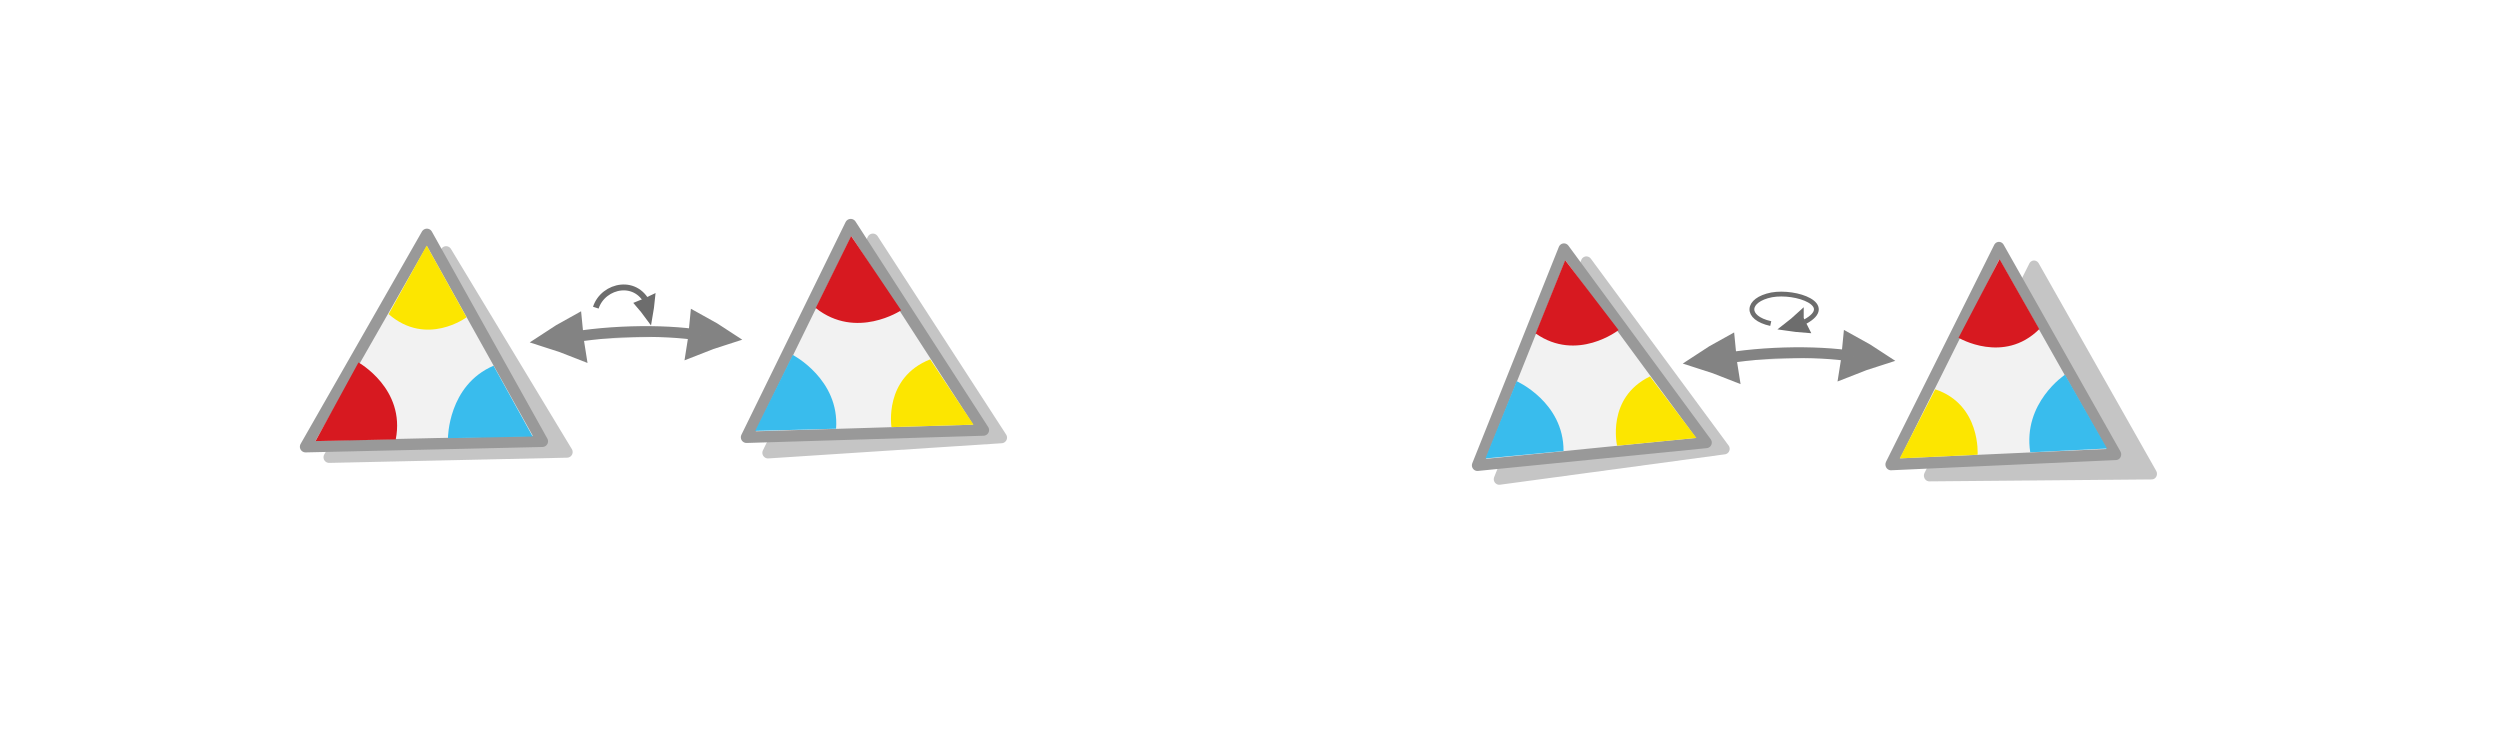
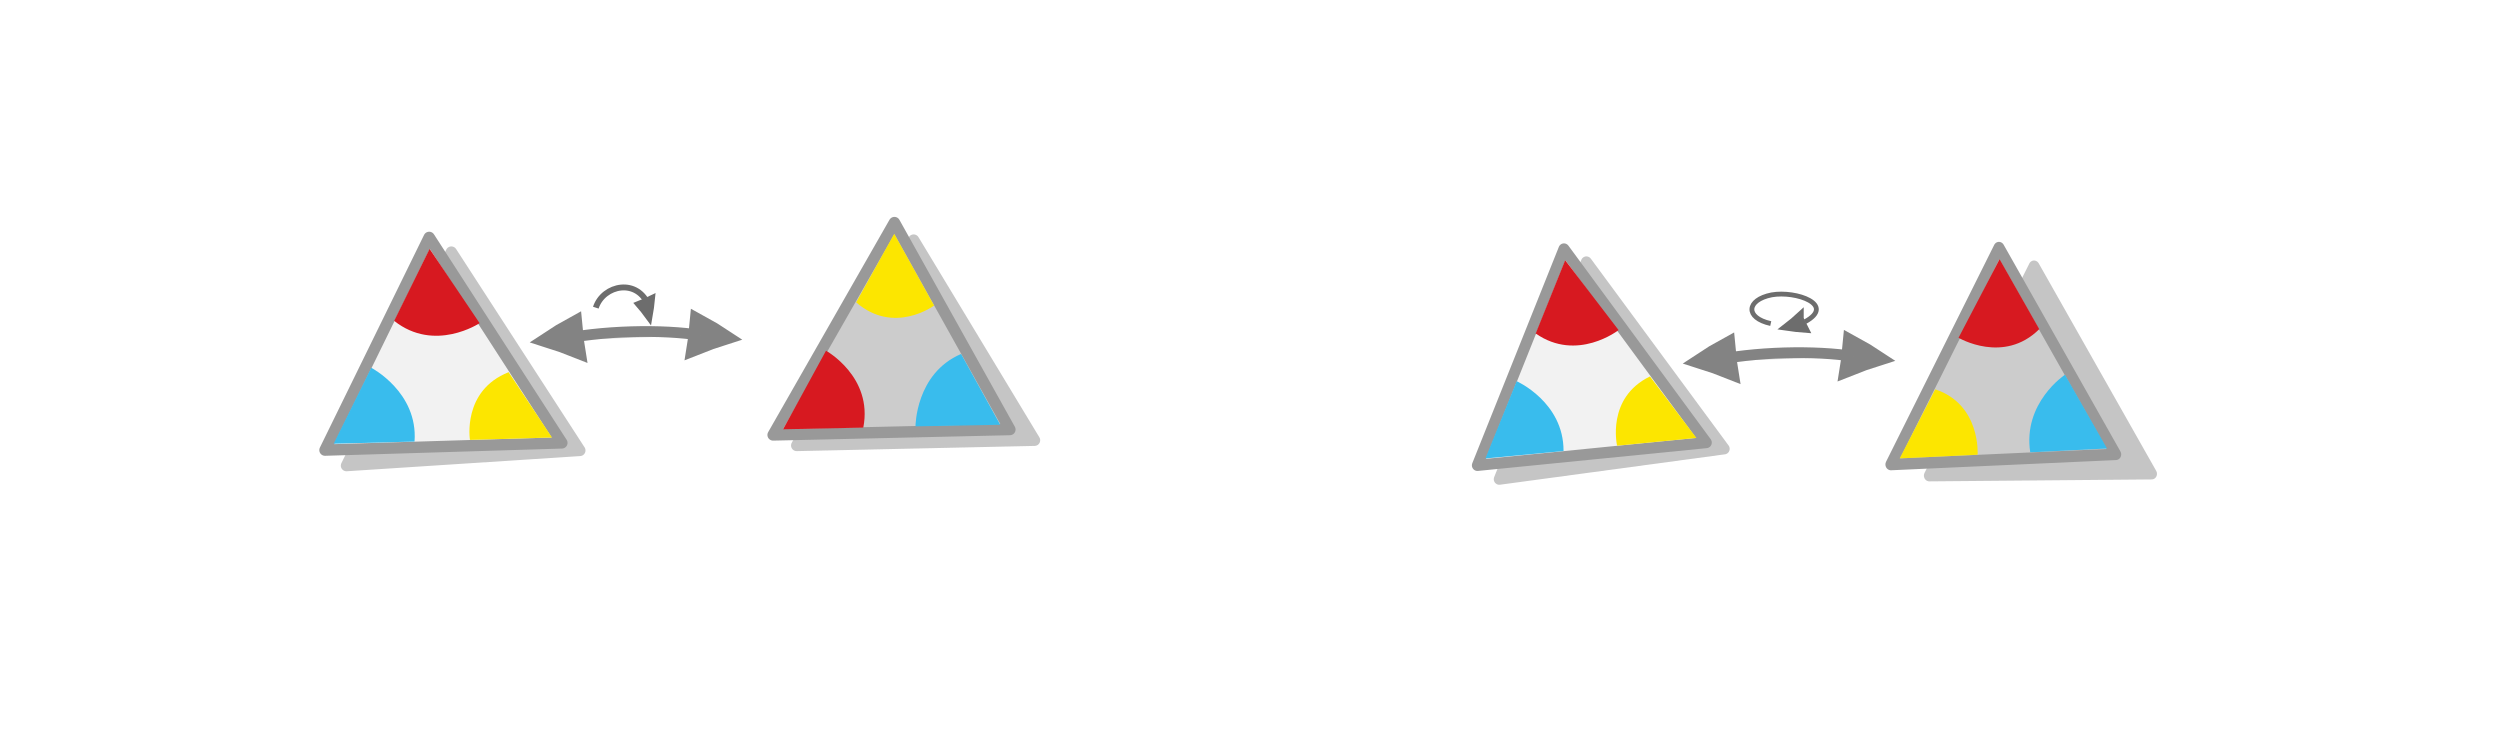
<svg xmlns="http://www.w3.org/2000/svg" viewBox="0 0 595.3 177" version="1.1" id="svg290">
  <defs id="defs294">
    </defs>
  <g id="g1779-5-2" transform="matrix(-0.3797133,-0.5068881,0.4975869,-0.3849669,446.8994,286.6169)" style="display:inline">
    <path style="opacity:0.57;fill:#999999;stroke:#999999;stroke-width:4.165;stroke-linecap:butt;stroke-linejoin:round;stroke-miterlimit:4;stroke-dasharray:none;stroke-opacity:1" d="M 346.882,125.754 302.326,50.04 259.606,125.093 Z" id="path1725-3-3-7" />
    <path style="fill:#f2f2f2;stroke:#999999;stroke-width:4.2;stroke-linecap:butt;stroke-linejoin:round;stroke-miterlimit:4;stroke-dasharray:none;stroke-opacity:1" d="M 355.899,121.897 311.474,46.568 265.595,121.078 Z" id="path1725-5-0" />
    <path style="fill:#39bced;fill-opacity:1;stroke:#000000;stroke-width:0;stroke-linecap:butt;stroke-linejoin:miter;stroke-miterlimit:4;stroke-dasharray:none;stroke-opacity:1" d="m 295.924,75.922 c 14.507,11.167 31.546,1.635 31.546,1.635 L 311.684,50.552 Z" id="path1742-62-9" />
    <path style="fill:#d71920;fill-opacity:1;stroke:#000000;stroke-width:0;stroke-linecap:butt;stroke-linejoin:miter;stroke-miterlimit:4;stroke-dasharray:none;stroke-opacity:1" d="m 337.278,94.155 c -18.135,5.947 -18.061,25.877 -18.061,25.877 l 33.059,-0.334 z" id="path1742-6-9-3" />
    <path style="fill:#fce600;fill-opacity:1;stroke:#000000;stroke-width:0;stroke-linecap:butt;stroke-linejoin:miter;stroke-miterlimit:4;stroke-dasharray:none;stroke-opacity:1" d="M 298.206,119.022 C 301.983,100.862 285.178,93.346 285.178,93.346 L 269.253,119.129 Z" id="path1742-6-7-1-6" />
  </g>
  <g id="g1779-5-2-7" transform="matrix(0.2901745,-0.5691091,-0.5402797,-0.317769,438.5899,300.2412)" style="display:inline">
    <path style="opacity:0.57;fill:#999999;stroke:#999999;stroke-width:4.165;stroke-linecap:butt;stroke-linejoin:round;stroke-miterlimit:4;stroke-dasharray:none;stroke-opacity:1" d="M 356.56,106.78 312.004,31.066 269.284,106.12 Z" id="path1725-3-3-7-4" />
-     <path style="fill:#f2f2f2;stroke:#999999;stroke-width:4.2;stroke-linecap:butt;stroke-linejoin:round;stroke-miterlimit:4;stroke-dasharray:none;stroke-opacity:1" d="M 355.899,121.897 311.474,46.568 265.595,121.078 Z" id="path1725-5-0-5" />
+     <path style="fill:#cccccc;stroke:#999999;stroke-width:4.2;stroke-linecap:butt;stroke-linejoin:round;stroke-miterlimit:4;stroke-dasharray:none;stroke-opacity:1" d="M 355.899,121.897 311.474,46.568 265.595,121.078 Z" id="path1725-5-0-5" />
    <path style="fill:#39bced;fill-opacity:1;stroke:#000000;stroke-width:0;stroke-linecap:butt;stroke-linejoin:miter;stroke-miterlimit:4;stroke-dasharray:none;stroke-opacity:1" d="m 295.924,75.922 c 14.507,11.167 31.546,1.635 31.546,1.635 L 311.684,50.552 Z" id="path1742-62-9-2" />
    <path style="fill:#d71920;fill-opacity:1;stroke:#000000;stroke-width:0;stroke-linecap:butt;stroke-linejoin:miter;stroke-miterlimit:4;stroke-dasharray:none;stroke-opacity:1" d="m 337.278,94.155 c -18.135,5.947 -18.061,25.877 -18.061,25.877 l 33.059,-0.334 z" id="path1742-6-9-3-5" />
    <path style="fill:#fce600;fill-opacity:1;stroke:#000000;stroke-width:0;stroke-linecap:butt;stroke-linejoin:miter;stroke-miterlimit:4;stroke-dasharray:none;stroke-opacity:1" d="M 298.206,119.022 C 301.983,100.862 285.178,93.346 285.178,93.346 L 269.253,119.129 Z" id="path1742-6-7-1-6-4" />
  </g>
  <g id="g5310-1" transform="matrix(0.6047162,0.00501208,0.00231235,0.5987992,334.3874,17.16695)" style="display:inline">
    <circle id="path3331" style="fill:#666666;stroke:#999999;stroke-width:1.053" cx="143.791" cy="93.295" r="0" transform="matrix(0.999965,-0.00836992,-0.00382383,0.9999927,0,0)" />
    <g stroke="#6d6d6d" fill="none" stroke-width="6.389" stroke-miterlimit="10" id="g3795-7" transform="matrix(0.4613033,-0.00386122,-0.00178139,0.4658616,-16.41757,-7.680303)" style="display:inline">
      <path d="m 372.157,227.667 c -2.167,1.984 -4.515,3.918 -6.972,5.836 3.368,0.49 6.838,0.869 10.409,1.138 -1.211,-2.432 -2.305,-4.284 -3.438,-6.973 z" stroke-width="8.945" id="path3791-5" />
      <path d="m 348.479,231.447 c -22.2,-4.887 -20.939,-20.195 0.782,-24.506 20.961,-3.717 54.995,8.516 28.472,22.943" stroke-width="4.106" paint-order="markers fill stroke" id="path3793-3" />
    </g>
    <g style="display:inline;fill:#dddddd;stroke:#838383;stroke-width:6.389;stroke-miterlimit:10" id="g1482-7-0-7-2" transform="matrix(0.5339005,-0.01138521,0.00714176,0.4925693,13.36033,4.388666)">
      <path style="stroke-width:35.526" id="path1478-7-9-9-3" transform="matrix(0.4768,-0.02932,0.03214,0.42867,147.58,197.367)" d="m 315.1,101.79 c 10.682,-4.135 21.77,-7.738 33.127,-11.074 -8.518,-8.139 -17.577,-16.01 -27.178,-23.616 -2.04,12.119 -3.103,21.663 -5.949,34.69 z" />
      <path style="display:inline;fill:#dddddd;stroke:#838383;stroke-width:16.098;stroke-miterlimit:10" id="path1478-7-9-9-0-7" d="m 208.959,232.485 c -4.887,-2.224 -9.993,-4.238 -15.238,-6.149 4.43,-3.116 9.106,-6.095 14.026,-8.937 0.405,5.269 0.466,9.395 1.212,15.086 z" />
      <path style="stroke-width:10.649;paint-order:markers fill stroke" id="path1480-1-3-2-5" transform="matrix(0.89574,0,0,0.81736,18.384,154.236)" d="m 197.036,89.49 c 39.237,-9.724 89.303,-9.828 120.462,-3.317" />
    </g>
  </g>
-   <g id="g1779-5" transform="matrix(-0.3148336,0.5628536,-0.5628536,-0.3148336,253.4189,-55.56986)" style="display:inline">
+   <g id="g1779-5" transform="matrix(-0.3148336,0.5628536,-0.5628536,-0.3148336,364.7495,-58.37342)" style="display:inline">
    <path style="opacity:0.57;fill:#999999;stroke:#999999;stroke-width:4.165;stroke-linecap:butt;stroke-linejoin:round;stroke-miterlimit:4;stroke-dasharray:none;stroke-opacity:1" d="M 355.045,112.399 310.489,36.685 267.768,111.738 Z" id="path1725-3-3" />
-     <path style="fill:#f2f2f2;stroke:#999999;stroke-width:4.2;stroke-linecap:butt;stroke-linejoin:round;stroke-miterlimit:4;stroke-dasharray:none;stroke-opacity:1" d="M 355.899,121.897 311.474,46.568 265.595,121.078 Z" id="path1725-5" />
+     <path style="fill:#cccccc;stroke:#999999;stroke-width:4.2;stroke-linecap:butt;stroke-linejoin:round;stroke-miterlimit:4;stroke-dasharray:none;stroke-opacity:1" d="M 355.899,121.897 311.474,46.568 265.595,121.078 Z" id="path1725-5" />
    <path style="fill:#39bced;fill-opacity:1;stroke:#000000;stroke-width:0;stroke-linecap:butt;stroke-linejoin:miter;stroke-miterlimit:4;stroke-dasharray:none;stroke-opacity:1" d="m 295.924,75.922 c 14.507,11.167 31.546,1.635 31.546,1.635 L 311.684,50.552 Z" id="path1742-62" />
    <path style="fill:#d71920;fill-opacity:1;stroke:#000000;stroke-width:0;stroke-linecap:butt;stroke-linejoin:miter;stroke-miterlimit:4;stroke-dasharray:none;stroke-opacity:1" d="m 337.278,94.155 c -18.135,5.947 -18.061,25.877 -18.061,25.877 l 33.059,-0.334 z" id="path1742-6-9" />
    <path style="fill:#fce600;fill-opacity:1;stroke:#000000;stroke-width:0;stroke-linecap:butt;stroke-linejoin:miter;stroke-miterlimit:4;stroke-dasharray:none;stroke-opacity:1" d="M 298.206,119.022 C 301.983,100.862 285.178,93.346 285.178,93.346 L 269.253,119.129 Z" id="path1742-6-7-1" />
  </g>
-   <g id="g1779-5-2-9" transform="matrix(-0.3547376,-0.538596,0.538596,-0.3547376,263.1701,288.4028)" style="display:inline">
+   <g id="g1779-5-2-9" transform="matrix(-0.3547376,-0.538596,0.538596,-0.3547376,162.7941,291.4577)" style="display:inline">
    <path style="opacity:0.57;fill:#999999;stroke:#999999;stroke-width:4.165;stroke-linecap:butt;stroke-linejoin:round;stroke-miterlimit:4;stroke-dasharray:none;stroke-opacity:1" d="M 346.882,125.754 302.326,50.04 259.606,125.093 Z" id="path1725-3-3-7-6" />
    <path style="fill:#f2f2f2;stroke:#999999;stroke-width:4.2;stroke-linecap:butt;stroke-linejoin:round;stroke-miterlimit:4;stroke-dasharray:none;stroke-opacity:1" d="M 355.899,121.897 311.474,46.568 265.595,121.078 Z" id="path1725-5-0-9" />
    <path style="fill:#39bced;fill-opacity:1;stroke:#000000;stroke-width:0;stroke-linecap:butt;stroke-linejoin:miter;stroke-miterlimit:4;stroke-dasharray:none;stroke-opacity:1" d="m 295.924,75.922 c 14.507,11.167 31.546,1.635 31.546,1.635 L 311.684,50.552 Z" id="path1742-62-9-3" />
    <path style="fill:#d71920;fill-opacity:1;stroke:#000000;stroke-width:0;stroke-linecap:butt;stroke-linejoin:miter;stroke-miterlimit:4;stroke-dasharray:none;stroke-opacity:1" d="m 337.278,94.155 c -18.135,5.947 -18.061,25.877 -18.061,25.877 l 33.059,-0.334 z" id="path1742-6-9-3-3" />
    <path style="fill:#fce600;fill-opacity:1;stroke:#000000;stroke-width:0;stroke-linecap:butt;stroke-linejoin:miter;stroke-miterlimit:4;stroke-dasharray:none;stroke-opacity:1" d="M 298.206,119.022 C 301.983,100.862 285.178,93.346 285.178,93.346 L 269.253,119.129 Z" id="path1742-6-7-1-6-8" />
  </g>
  <g id="g14254" transform="matrix(0.4345366,0.7442844,-0.7442844,0.4345366,131.1518,13.53024)">
    <g style="display:inline;fill:#dddddd;stroke:#838383;stroke-width:6.389;stroke-miterlimit:10" id="g1482-7-0-7" transform="matrix(0.1847109,-0.325908,0.2987756,0.1671017,-35.69447,64.12282)">
      <path style="stroke-width:35.526" id="path1478-7-9-9" transform="matrix(0.4768,-0.02932,0.03214,0.42867,147.58,197.367)" d="m 315.1,101.79 c 10.682,-4.135 21.77,-7.738 33.127,-11.074 -8.518,-8.139 -17.577,-16.01 -27.178,-23.616 -2.04,12.119 -3.103,21.663 -5.949,34.69 z" />
      <path style="display:inline;fill:#dddddd;stroke:#838383;stroke-width:16.098;stroke-miterlimit:10" id="path1478-7-9-9-0" d="m 208.959,232.485 c -4.887,-2.224 -9.993,-4.238 -15.238,-6.149 4.43,-3.116 9.106,-6.095 14.026,-8.937 0.405,5.269 0.466,9.395 1.212,15.086 z" />
      <path style="stroke-width:10.649;paint-order:markers fill stroke" id="path1480-1-3-2" transform="matrix(0.89574,0,0,0.81736,18.384,154.236)" d="m 197.036,89.49 c 39.237,-9.724 89.303,-9.828 120.462,-3.317" />
    </g>
    <g stroke="#6d6d6d" fill="none" stroke-width="6.389" stroke-miterlimit="10" id="g3795-7-1-11" transform="matrix(0.1947049,-0.2417611,0.2417611,0.1947049,-54.52031,63.74217)" style="display:inline">
      <path d="m 383.055,214.344 c 2.235,1.907 4.443,4.001 6.646,6.203 0.073,-3.403 0.024,-6.893 -0.147,-10.47 -2.265,1.5 -3.969,2.813 -6.499,4.267 z" stroke-width="8.945" id="path3791-5-0-59" />
      <path d="m 343,222.792 c 3.516,-21.151 33.051,-32.205 46.554,-8.173" stroke-width="5.24" paint-order="markers fill stroke" id="path3793-3-6-7" />
    </g>
  </g>
</svg>
